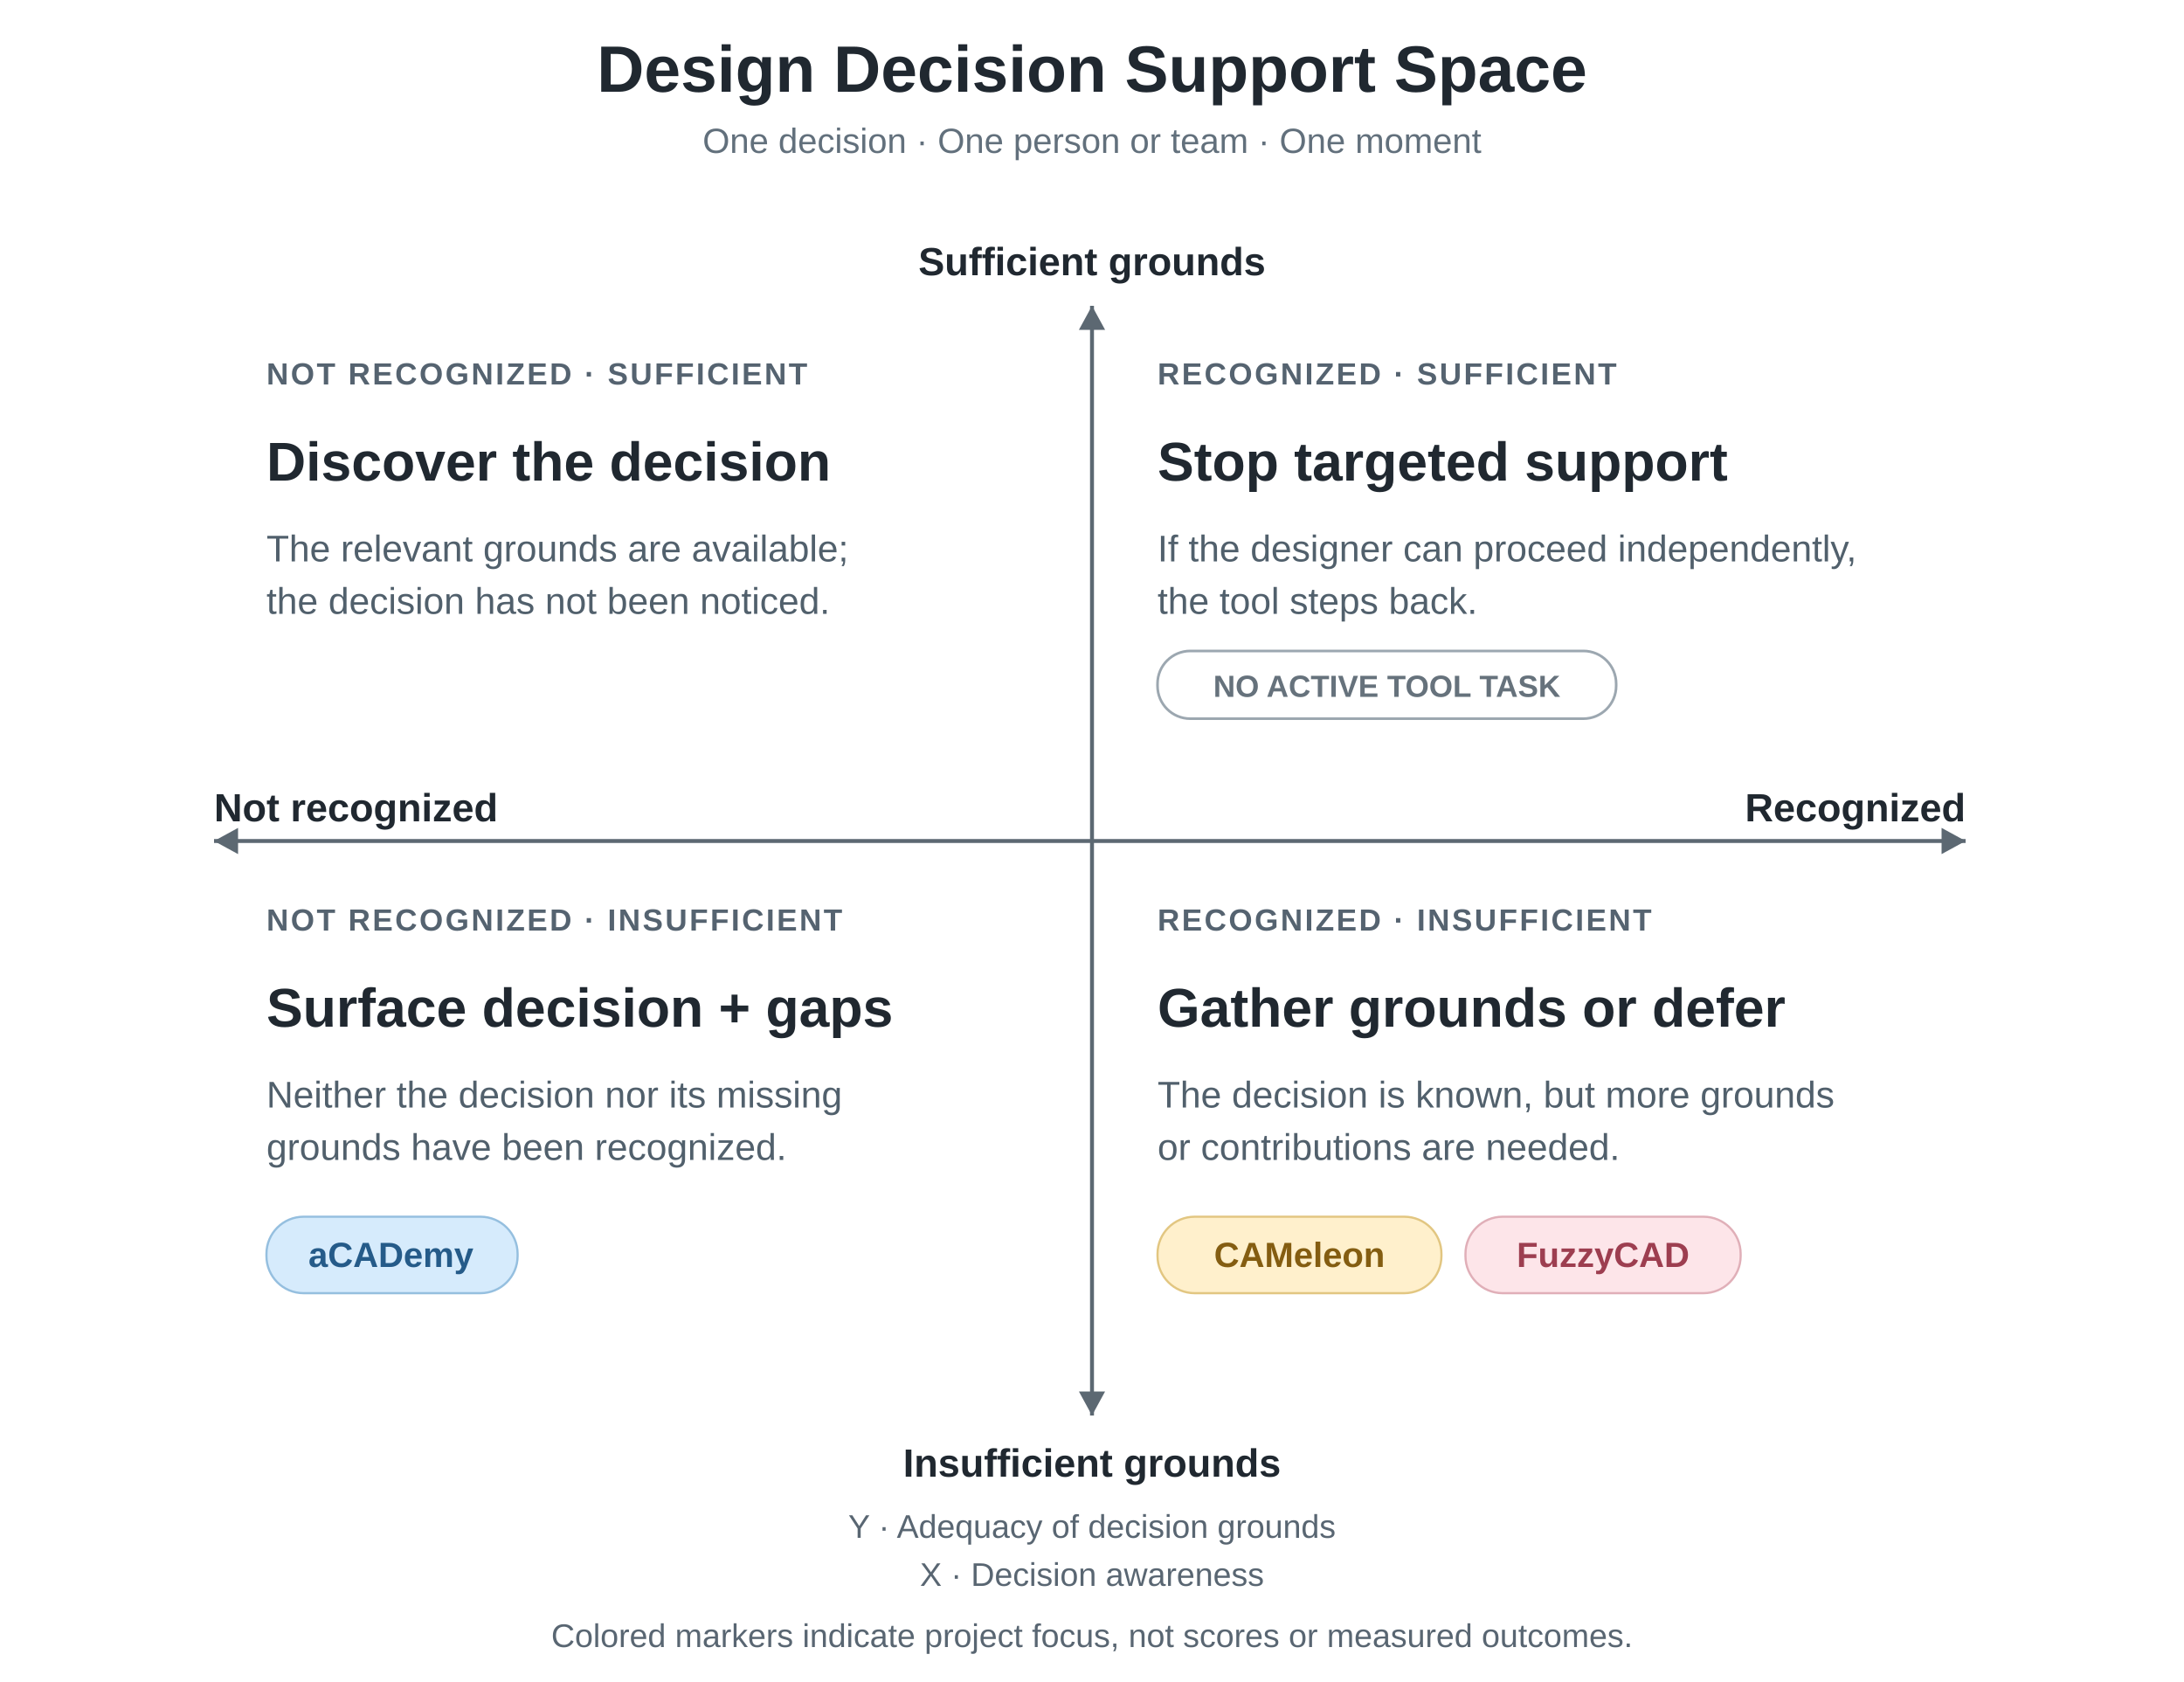
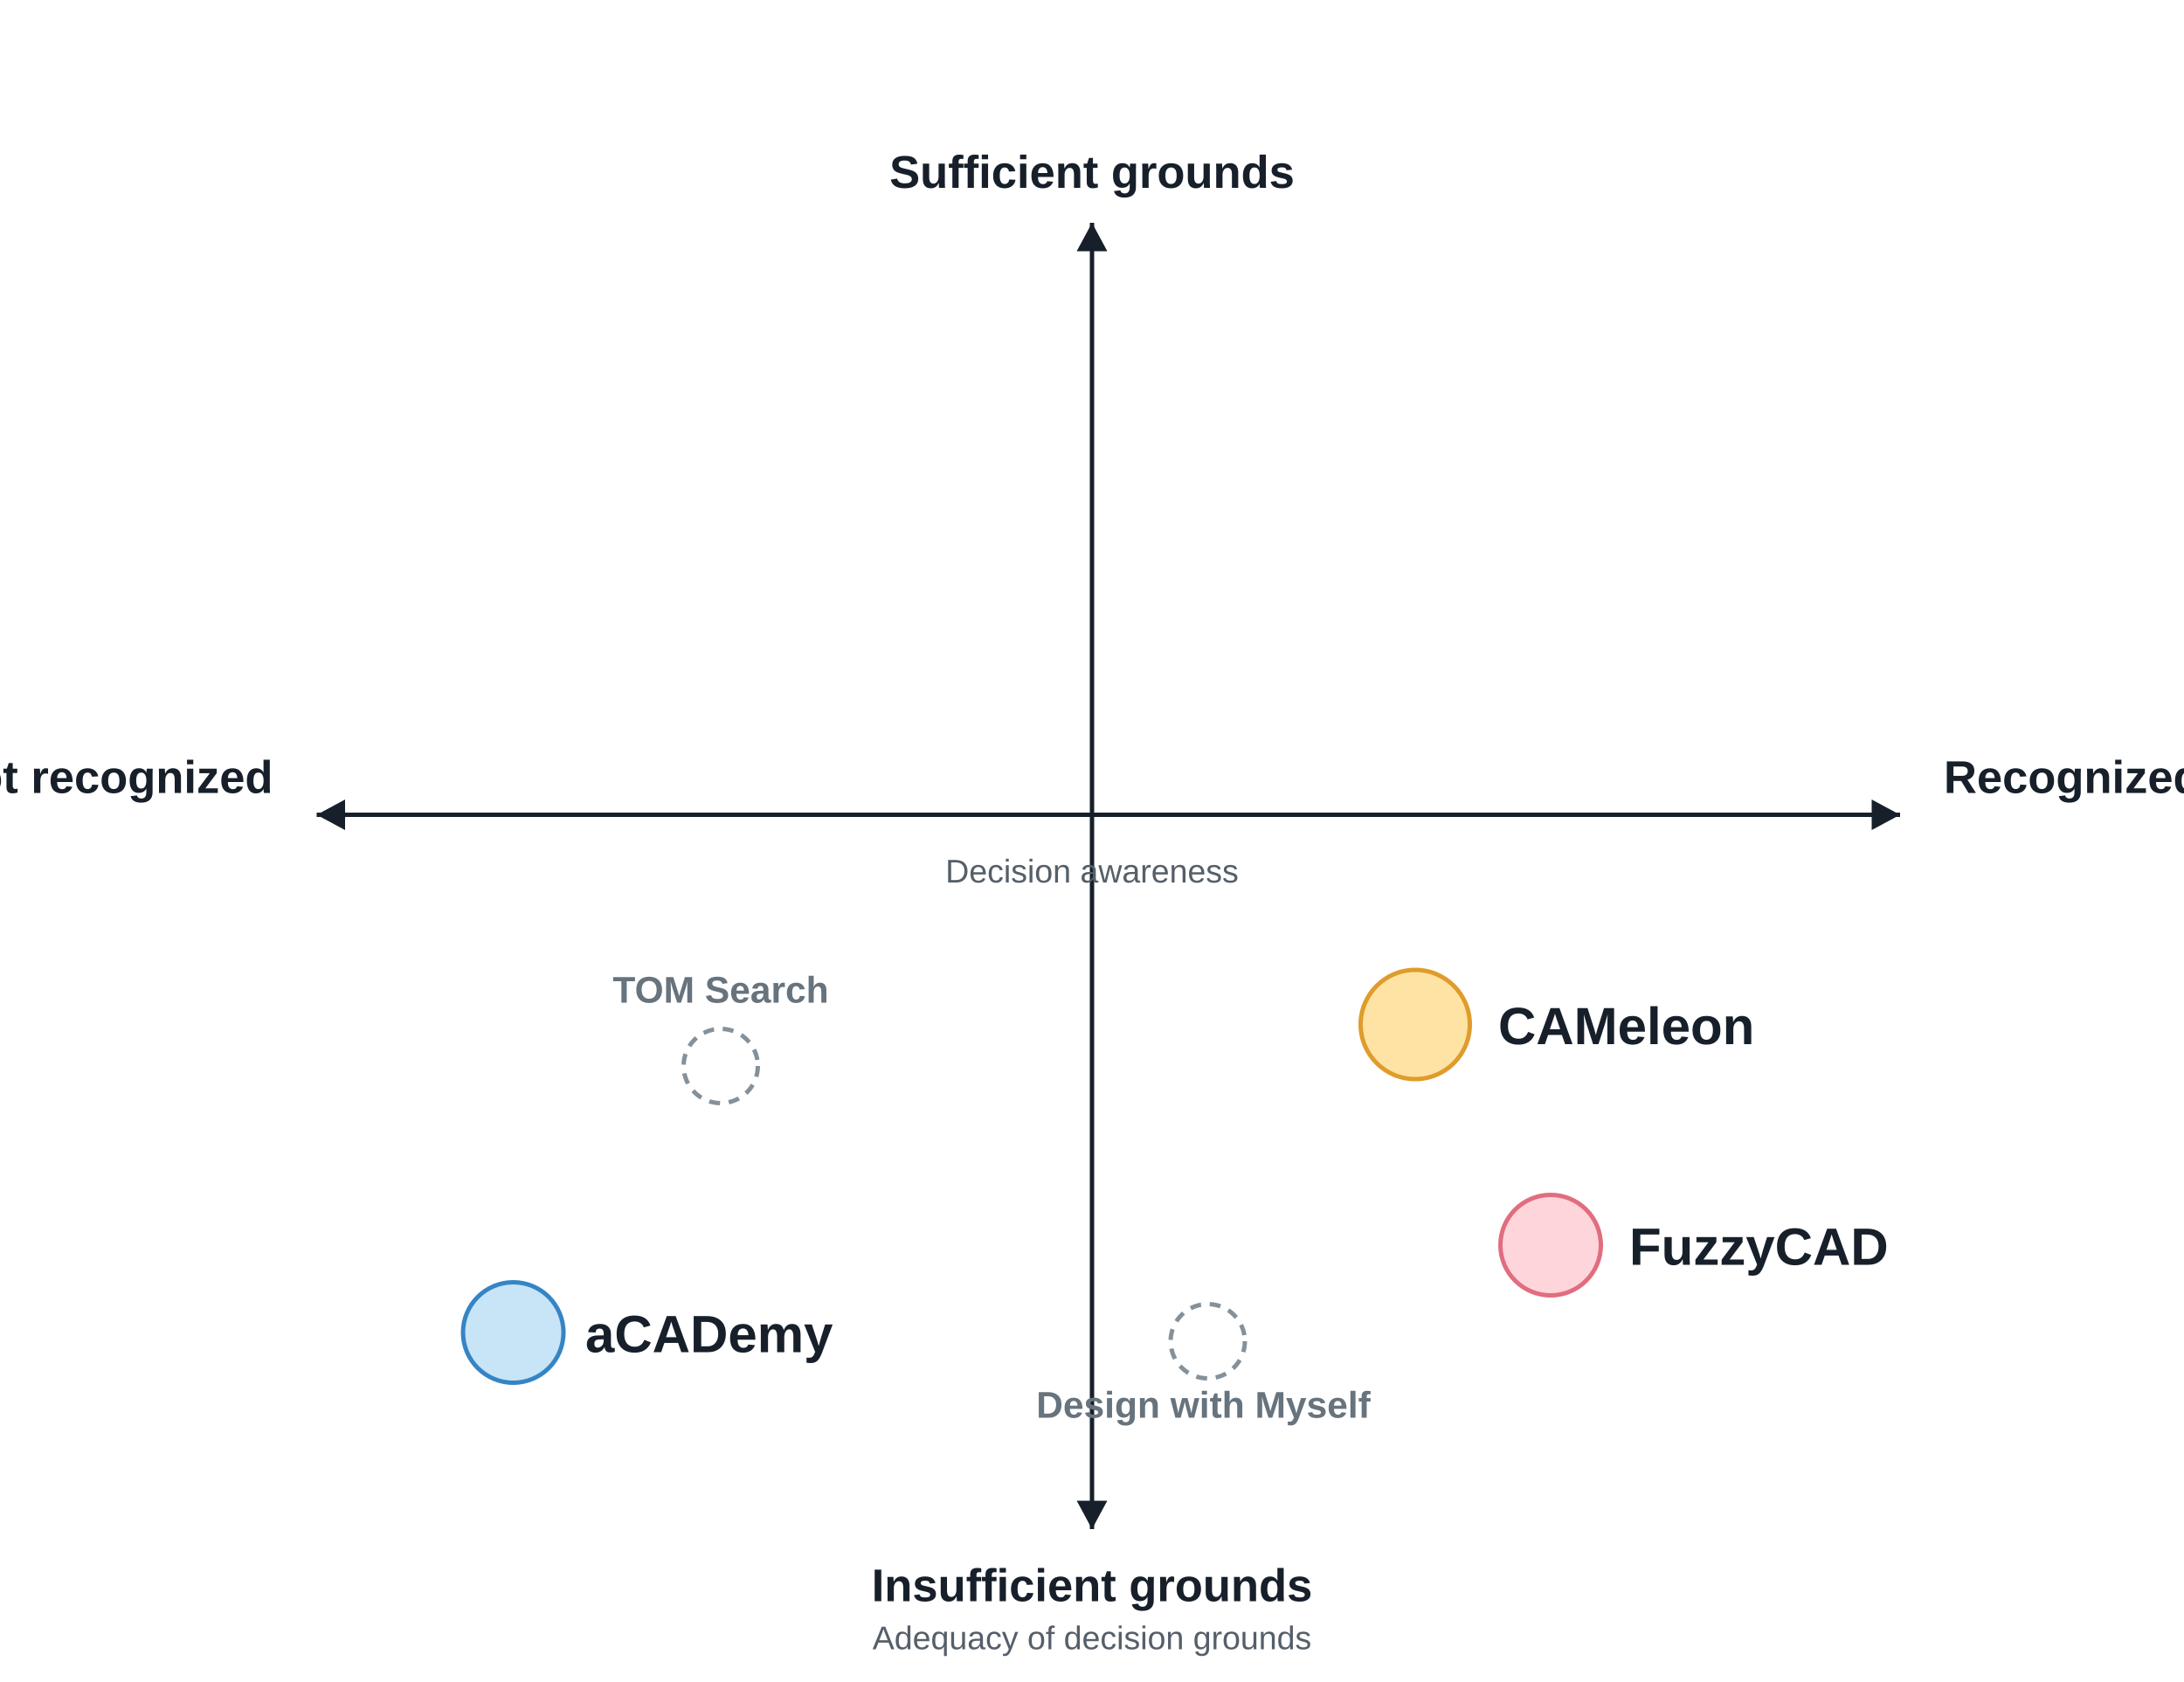
<svg xmlns="http://www.w3.org/2000/svg" viewBox="0 0 1000 770" role="img" aria-labelledby="title description">
  <rect width="1000" height="770" fill="#ffffff" />
-   <g font-family="Arial, Helvetica, sans-serif" fill="#202830">
-     <text x="500" y="42" font-size="30" font-weight="700" text-anchor="middle">Design Decision Support Space</text>
-     <text x="500" y="70" font-size="16" fill="#62707c" text-anchor="middle">One decision · One person or team · One moment</text>
-     <path d="M98 385 H900 M500 140 V648" fill="none" stroke="#5c6872" stroke-width="1.8" />
-     <path d="M98 385 l11 -6 v12 z M900 385 l-11 -6 v12 z M500 140 l-6 11 h12 z M500 648 l-6 -11 h12 z" fill="#5c6872" />
-     <g fill="#556370" font-size="14" font-weight="700" letter-spacing="1">
-       <text x="122" y="176">NOT RECOGNIZED · SUFFICIENT</text>
-       <text x="530" y="176">RECOGNIZED · SUFFICIENT</text>
-       <text x="122" y="426">NOT RECOGNIZED · INSUFFICIENT</text>
-       <text x="530" y="426">RECOGNIZED · INSUFFICIENT</text>
+   <g font-family="Arial, Helvetica, sans-serif" fill="#17202a">
+     <g stroke="#17202a" stroke-width="2" fill="none">
+       <path d="M145 373 H870 M500 102 V700" />
+       <path d="M145 373 l13 -7 v14 z M870 373 l-13 -7 v14 z M500 102 l-7 13 h14 z M500 700 l-7 -13 h14 z" fill="#17202a" stroke="none" />
    </g>
-     <g font-size="25" font-weight="700">
-       <text x="122" y="220">Discover the decision</text>
-       <text x="530" y="220">Stop targeted support</text>
-       <text x="122" y="470">Surface decision + gaps</text>
-       <text x="530" y="470">Gather grounds or defer</text>
+     <g font-size="21" font-weight="700">
+       <text x="500" y="86" text-anchor="middle">Sufficient grounds</text>
+       <text x="500" y="733" text-anchor="middle">Insufficient grounds</text>
+       <text x="125" y="363" text-anchor="end">Not recognized</text>
+       <text x="890" y="363">Recognized</text>
    </g>
-     <g font-size="17" fill="#51606c">
-       <text x="122" y="257">The relevant grounds are available;</text>
-       <text x="122" y="281">the decision has not been noticed.</text>
-       <text x="530" y="257">If the designer can proceed independently,</text>
-       <text x="530" y="281">the tool steps back.</text>
-       <text x="122" y="507">Neither the decision nor its missing</text>
-       <text x="122" y="531">grounds have been recognized.</text>
-       <text x="530" y="507">The decision is known, but more grounds</text>
-       <text x="530" y="531">or contributions are needed.</text>
+     <g font-size="15" fill="#555f69">
+       <text x="500" y="404" text-anchor="middle">Decision awareness</text>
+       <text x="500" y="755" text-anchor="middle">Adequacy of decision grounds</text>
    </g>
-     <rect x="530" y="298" width="210" height="31" rx="15" fill="none" stroke="#9ca7b0" stroke-width="1.2" />
-     <text x="635" y="319" text-anchor="middle" fill="#66727c" font-size="14" font-weight="700">NO ACTIVE TOOL TASK</text>
-     <g font-size="16" font-weight="700">
-       <rect x="122" y="557" width="115" height="35" rx="17" fill="#d6ebfc" stroke="#95bfdf" />
-       <text x="179" y="580" text-anchor="middle" fill="#255b89">aCADemy</text>
-       <rect x="530" y="557" width="130" height="35" rx="17" fill="#fff0cc" stroke="#e2c681" />
-       <text x="595" y="580" text-anchor="middle" fill="#845d11">CAMeleon</text>
-       <rect x="671" y="557" width="126" height="35" rx="17" fill="#fde5e9" stroke="#e0afb8" />
-       <text x="734" y="580" text-anchor="middle" fill="#9d3e50">FuzzyCAD</text>
+     <circle cx="235" cy="610" r="23" fill="#c8e4f7" stroke="#3585c5" stroke-width="2" />
+     <text x="268" y="619" font-size="24" font-weight="700">aCADemy</text>
+     <circle cx="648" cy="469" r="25" fill="#ffe3a4" stroke="#df9c2c" stroke-width="2" />
+     <text x="686" y="478" font-size="24" font-weight="700">CAMeleon</text>
+     <circle cx="710" cy="570" r="23" fill="#ffd5dc" stroke="#e16d7e" stroke-width="2" />
+     <text x="746" y="579" font-size="24" font-weight="700">FuzzyCAD</text>
+     <g fill="none" stroke="#85919a" stroke-width="2" stroke-dasharray="5 4">
+       <circle cx="330" cy="488" r="17" />
+       <circle cx="553" cy="614" r="17" />
    </g>
-     <g font-size="18" font-weight="700">
-       <text x="500" y="126" text-anchor="middle">Sufficient grounds</text>
-       <text x="500" y="676" text-anchor="middle">Insufficient grounds</text>
-       <text x="98" y="376" text-anchor="start">Not recognized</text>
-       <text x="900" y="376" text-anchor="end">Recognized</text>
-     </g>
-     <g font-size="15" fill="#596672" text-anchor="middle">
-       <text x="500" y="704">Y · Adequacy of decision grounds</text>
-       <text x="500" y="726">X · Decision awareness</text>
-       <text x="500" y="754">Colored markers indicate project focus, not scores or measured outcomes.</text>
+     <g fill="#67737d" font-size="17" font-weight="600">
+       <text x="330" y="459" text-anchor="middle">TOM Search</text>
+       <text x="551" y="649" text-anchor="middle">Design with Myself</text>
    </g>
  </g>
</svg>
